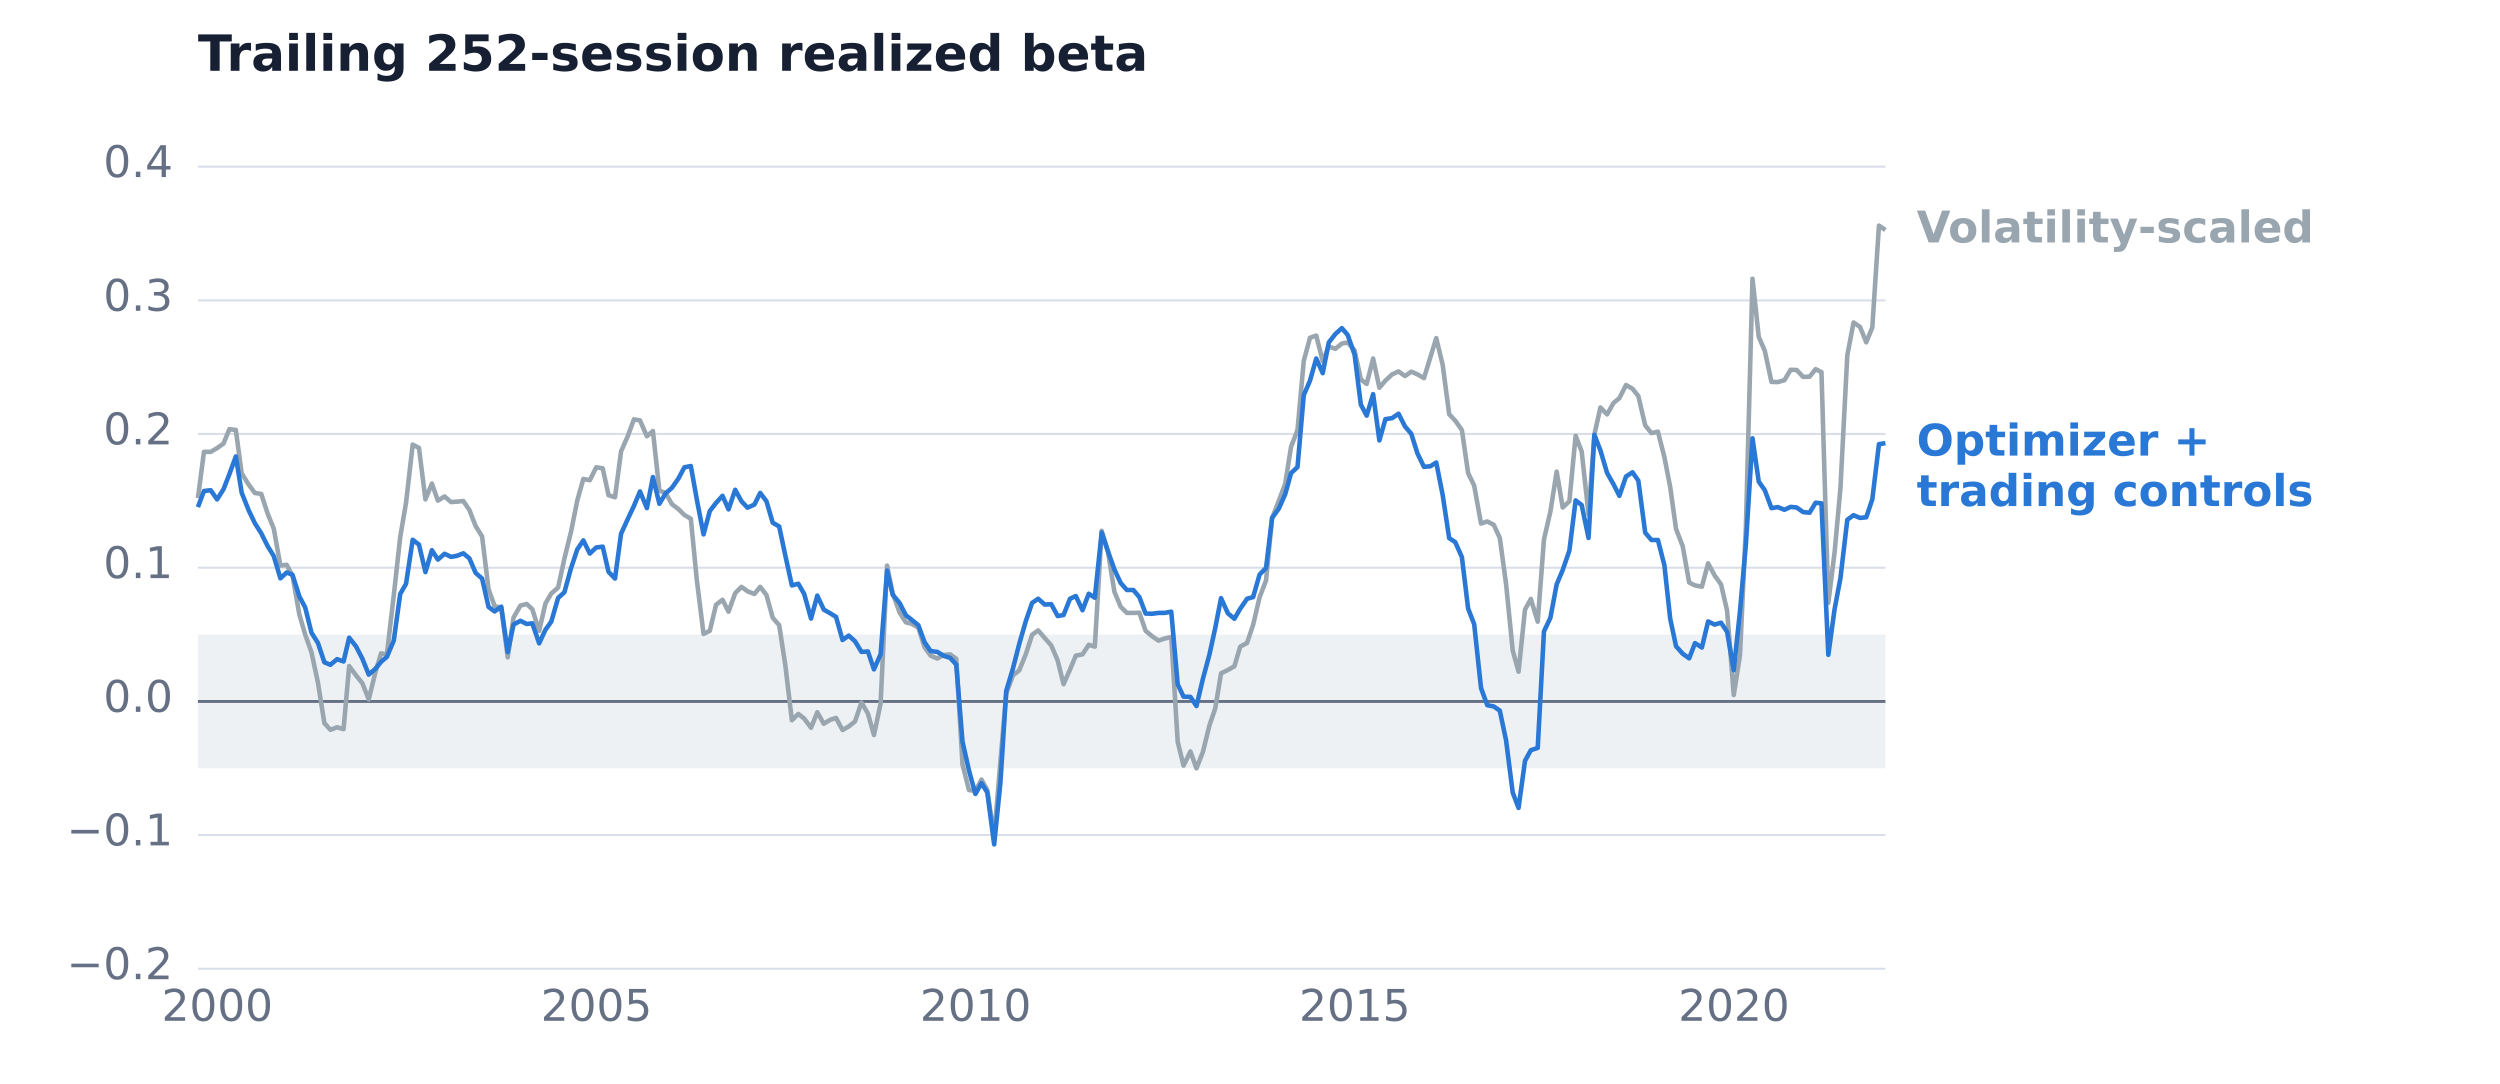
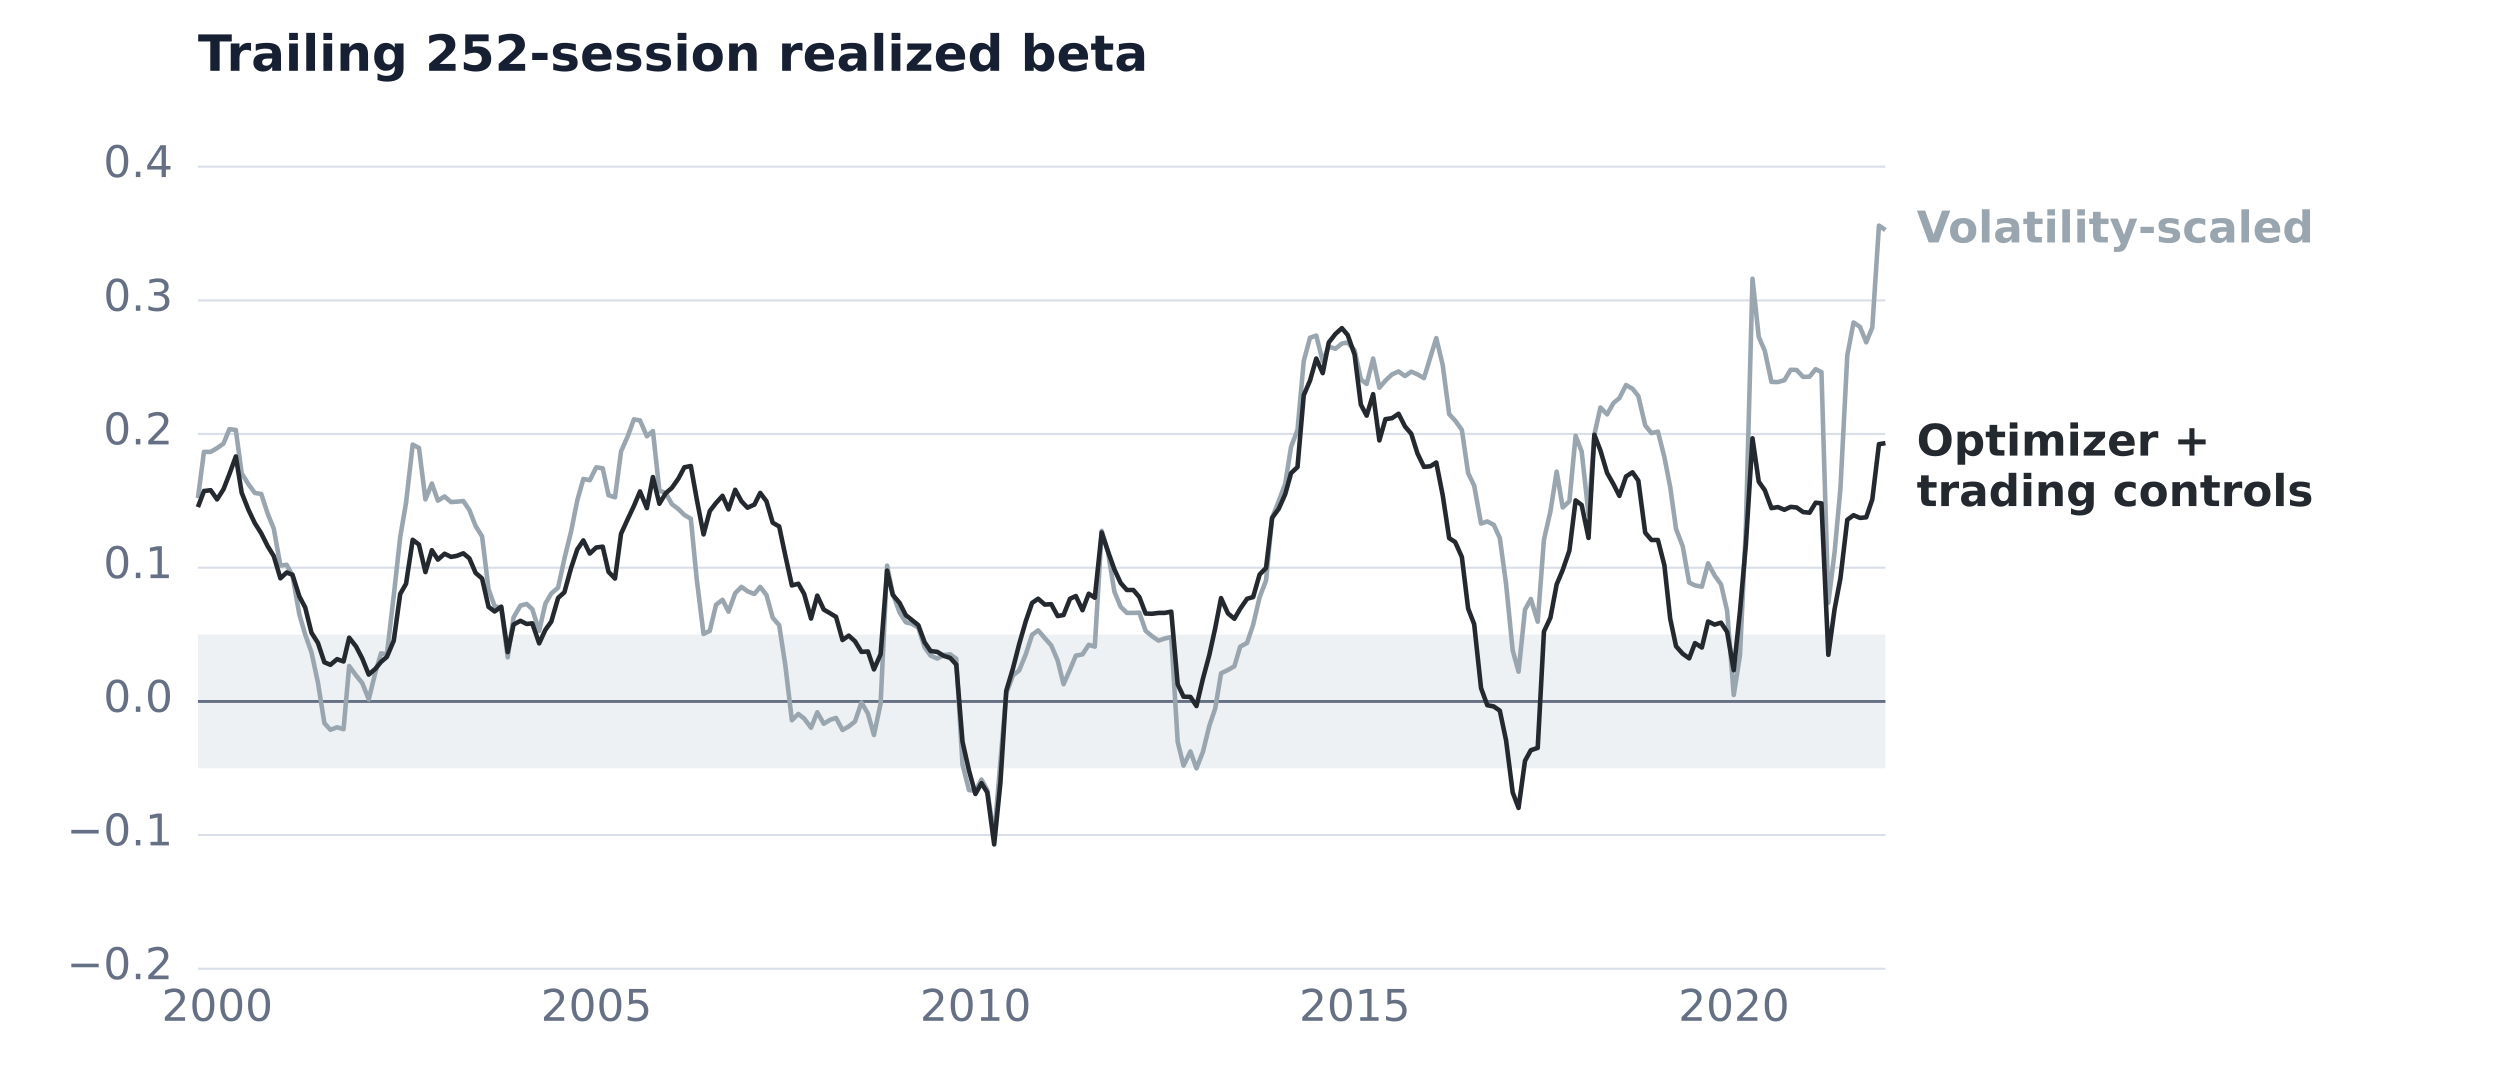
<svg xmlns="http://www.w3.org/2000/svg" width="1200" height="520" viewBox="0 0 1200 520" role="img" aria-labelledby="title desc">
  <g font-family="DejaVu Sans, sans-serif">
    <rect x="95.0" y="304.6" width="810.0" height="64.2" fill="#EDF1F3" />
    <line x1="95.0" y1="465.0" x2="905.0" y2="465.0" stroke="#D9DEE8" stroke-width="1" />
    <text x="83.0" y="470.0" fill="#667085" font-size="21" font-weight="400" text-anchor="end">−0.2</text>
    <line x1="95.0" y1="400.8" x2="905.0" y2="400.8" stroke="#D9DEE8" stroke-width="1" />
    <text x="83.0" y="405.8" fill="#667085" font-size="21" font-weight="400" text-anchor="end">−0.1</text>
    <line x1="95.0" y1="336.7" x2="905.0" y2="336.7" stroke="#667085" stroke-width="1.4" />
    <text x="83.0" y="341.7" fill="#667085" font-size="21" font-weight="400" text-anchor="end">0.0</text>
    <line x1="95.0" y1="272.5" x2="905.0" y2="272.5" stroke="#D9DEE8" stroke-width="1" />
    <text x="83.0" y="277.5" fill="#667085" font-size="21" font-weight="400" text-anchor="end">0.1</text>
    <line x1="95.0" y1="208.3" x2="905.0" y2="208.3" stroke="#D9DEE8" stroke-width="1" />
    <text x="83.0" y="213.3" fill="#667085" font-size="21" font-weight="400" text-anchor="end">0.2</text>
    <line x1="95.0" y1="144.2" x2="905.0" y2="144.2" stroke="#D9DEE8" stroke-width="1" />
    <text x="83.0" y="149.2" fill="#667085" font-size="21" font-weight="400" text-anchor="end">0.3</text>
    <line x1="95.0" y1="80.0" x2="905.0" y2="80.0" stroke="#D9DEE8" stroke-width="1" />
    <text x="83.0" y="85.0" fill="#667085" font-size="21" font-weight="400" text-anchor="end">0.4</text>
    <text x="104.3" y="490.0" fill="#667085" font-size="21" font-weight="400" text-anchor="middle">2000</text>
    <text x="286.3" y="490.0" fill="#667085" font-size="21" font-weight="400" text-anchor="middle">2005</text>
    <text x="468.3" y="490.0" fill="#667085" font-size="21" font-weight="400" text-anchor="middle">2010</text>
    <text x="650.3" y="490.0" fill="#667085" font-size="21" font-weight="400" text-anchor="middle">2015</text>
    <text x="832.3" y="490.0" fill="#667085" font-size="21" font-weight="400" text-anchor="middle">2020</text>
    <text x="95.0" y="34.0" fill="#172033" font-size="24" font-weight="600" text-anchor="start">Trailing 252-session realized beta</text>
    <path d="M95.0,239.1 L97.9,216.9 L101.1,216.9 L104.2,215.1 L107.3,212.9 L110.1,206.0 L113.2,206.4 L116.0,227.2 L119.3,232.5 L122.3,236.6 L125.4,237.1 L128.5,246.6 L131.4,253.7 L134.6,271.5 L137.6,271.1 L140.4,276.3 L143.7,295.0 L146.5,304.6 L149.5,313.1 L152.6,327.6 L155.7,347.1 L158.6,350.3 L161.8,349.1 L164.9,350.0 L167.6,319.7 L170.9,324.2 L173.9,327.9 L177.0,335.7 L180.1,323.1 L182.9,313.6 L185.7,314.1 L189.0,285.9 L192.1,257.8 L194.9,241.3 L198.1,213.4 L201.1,215.0 L204.2,239.7 L207.3,232.1 L210.2,240.3 L213.4,238.3 L216.5,241.0 L219.3,240.8 L222.4,240.5 L225.3,244.8 L228.3,252.5 L231.4,257.5 L234.5,282.8 L237.4,290.9 L240.6,291.8 L243.7,315.5 L246.5,296.4 L249.8,290.7 L252.8,289.9 L255.5,292.4 L258.8,302.8 L261.8,289.7 L264.6,284.9 L267.9,282.0 L270.9,268.2 L274.1,255.2 L277.1,240.2 L280.0,229.9 L283.1,230.5 L286.2,224.3 L289.3,224.8 L292.1,237.7 L295.2,238.7 L298.1,216.7 L301.3,209.4 L304.3,201.3 L307.2,201.8 L310.5,209.4 L313.4,206.9 L316.5,235.5 L319.5,236.6 L322.5,242.0 L325.7,244.4 L328.5,247.2 L331.6,249.0 L334.4,277.8 L337.7,304.3 L340.7,302.8 L343.7,290.3 L346.8,287.9 L349.7,293.6 L352.9,284.7 L355.9,281.7 L358.8,283.8 L362.1,285.1 L364.9,281.7 L367.9,285.6 L370.9,296.5 L374.0,300.1 L376.9,318.9 L380.1,345.7 L383.2,342.7 L386.0,344.9 L389.3,349.3 L392.3,341.9 L395.4,347.4 L398.5,345.5 L401.3,344.6 L404.4,350.4 L407.4,348.7 L410.4,346.3 L413.5,337.2 L416.6,342.5 L419.5,352.8 L422.7,337.6 L425.8,271.5 L428.5,284.8 L431.8,294.0 L434.8,298.7 L437.6,299.4 L440.8,301.3 L443.8,310.7 L446.7,314.7 L449.9,316.1 L453.0,314.4 L456.1,314.1 L459.0,316.2 L462.0,366.9 L465.1,379.2 L468.2,379.7 L471.1,374.2 L473.9,379.2 L477.2,401.8 L480.2,365.5 L483.0,332.9 L486.2,324.2 L489.2,321.8 L492.4,314.0 L495.4,304.7 L498.3,302.6 L501.5,306.3 L504.6,309.8 L507.7,317.1 L510.5,328.4 L513.6,321.4 L516.4,314.7 L519.6,314.1 L522.6,309.5 L525.5,310.4 L528.8,254.8 L531.8,264.7 L534.9,284.0 L537.9,291.2 L540.9,294.2 L544.0,294.2 L546.9,294.1 L549.9,302.8 L553.0,305.4 L556.1,307.5 L559.0,306.5 L562.2,305.8 L565.3,356.1 L568.1,367.5 L571.4,360.7 L574.3,368.8 L577.4,360.9 L580.5,348.3 L583.3,340.1 L586.1,323.2 L589.4,321.6 L592.5,319.8 L595.3,310.4 L598.6,308.6 L601.5,299.9 L604.6,286.7 L607.7,278.6 L610.6,248.7 L613.8,240.5 L616.9,232.2 L619.7,214.5 L622.8,206.4 L625.8,173.3 L628.8,162.1 L631.8,161.1 L634.9,173.4 L637.8,166.4 L641.0,167.4 L644.1,164.9 L646.9,164.4 L650.2,168.1 L653.2,182.1 L656.0,184.3 L659.1,172.1 L662.1,186.1 L665.0,182.7 L668.2,179.7 L671.3,178.3 L674.4,180.5 L677.4,178.4 L680.4,179.7 L683.5,181.5 L686.6,171.4 L689.4,162.3 L692.5,175.2 L695.6,198.8 L698.5,201.9 L701.7,206.4 L704.7,227.1 L707.6,233.1 L710.9,251.3 L713.9,250.3 L717.0,251.9 L719.9,258.2 L722.9,280.2 L726.1,312.2 L728.9,322.4 L732.0,292.6 L734.8,287.5 L738.1,298.4 L741.1,259.0 L744.2,245.5 L747.2,226.4 L750.1,243.6 L753.3,240.6 L756.3,209.2 L759.2,216.7 L762.5,246.9 L765.3,208.6 L768.2,195.6 L771.4,198.9 L774.5,193.4 L777.3,191.1 L780.5,184.8 L783.6,186.6 L786.4,190.1 L789.7,204.2 L792.7,207.9 L795.8,207.2 L798.9,219.4 L801.7,233.8 L804.5,253.9 L807.7,262.2 L810.8,279.6 L813.6,281.0 L816.9,281.6 L819.9,270.4 L823.0,276.2 L826.1,280.5 L829.0,293.1 L832.2,333.6 L835.2,314.4 L838.0,253.7 L841.2,133.8 L844.2,161.7 L847.1,168.4 L850.3,183.3 L853.4,183.4 L856.5,182.5 L859.5,177.5 L862.4,177.6 L865.5,180.9 L868.6,180.8 L871.5,177.2 L874.3,178.6 L877.6,289.3 L880.6,265.1 L883.4,234.5 L886.7,170.6 L889.7,154.8 L892.8,156.9 L895.8,164.3 L898.7,157.2 L901.9,108.3 L905.0,110.4" fill="none" stroke="#9AA6AF" stroke-width="2.2" stroke-linejoin="round" />
-     <path d="M95.0,243.4 L97.9,235.7 L101.1,235.3 L104.2,239.7 L107.3,234.8 L110.1,227.6 L113.2,219.1 L116.0,236.5 L119.3,244.8 L122.3,251.1 L125.4,256.0 L128.5,262.2 L131.4,266.9 L134.6,277.6 L137.6,274.8 L140.4,275.9 L143.7,286.3 L146.5,291.6 L149.5,303.7 L152.6,308.6 L155.7,317.9 L158.6,319.1 L161.8,316.4 L164.9,317.5 L167.6,306.1 L170.9,310.3 L173.9,316.1 L177.0,323.8 L180.1,321.1 L182.9,317.7 L185.7,315.3 L189.0,307.5 L192.1,285.1 L194.9,280.2 L198.1,259.1 L201.1,261.4 L204.2,274.6 L207.3,264.1 L210.2,268.6 L213.4,265.8 L216.5,267.3 L219.3,266.8 L222.4,265.6 L225.3,268.0 L228.3,275.0 L231.4,277.7 L234.5,291.3 L237.4,293.5 L240.6,291.2 L243.7,313.0 L246.5,299.8 L249.8,298.0 L252.8,299.5 L255.5,299.2 L258.8,308.8 L261.8,302.3 L264.6,298.4 L267.9,287.0 L270.9,284.3 L274.1,272.7 L277.1,263.7 L280.0,259.4 L283.1,265.7 L286.2,262.8 L289.3,262.4 L292.1,274.5 L295.2,277.7 L298.1,256.2 L301.3,249.2 L304.3,242.8 L307.2,235.9 L310.5,243.9 L313.4,229.0 L316.5,241.8 L319.5,236.8 L322.5,234.2 L325.7,229.6 L328.5,224.3 L331.6,223.7 L334.4,239.4 L337.7,256.5 L340.7,245.3 L343.7,241.4 L346.8,238.0 L349.7,244.5 L352.9,235.1 L355.9,240.6 L358.8,243.7 L362.1,242.2 L364.9,236.6 L367.9,240.6 L370.9,250.9 L374.0,252.7 L376.9,266.4 L380.1,281.0 L383.2,280.2 L386.0,285.1 L389.3,296.9 L392.3,285.9 L395.4,292.6 L398.5,294.4 L401.3,296.1 L404.4,307.2 L407.4,305.1 L410.4,307.8 L413.5,312.9 L416.6,312.7 L419.5,321.3 L422.7,314.0 L425.8,273.9 L428.5,285.5 L431.8,289.4 L434.8,295.3 L437.6,297.5 L440.8,300.1 L443.8,308.3 L446.7,312.5 L449.9,312.9 L453.0,314.8 L456.1,315.8 L459.0,319.0 L462.0,356.0 L465.1,369.8 L468.2,381.1 L471.1,375.9 L473.9,380.4 L477.2,405.3 L480.2,375.6 L483.0,331.6 L486.2,320.9 L489.2,309.2 L492.4,298.1 L495.4,289.4 L498.3,287.4 L501.5,290.2 L504.6,290.0 L507.7,295.7 L510.5,295.2 L513.6,287.4 L516.4,286.1 L519.6,292.9 L522.6,285.0 L525.5,286.9 L528.8,255.6 L531.8,264.6 L534.9,273.3 L537.9,279.8 L540.9,283.2 L544.0,283.2 L546.9,286.6 L549.9,294.5 L553.0,294.6 L556.1,294.2 L559.0,294.2 L562.2,293.6 L565.3,328.5 L568.1,334.4 L571.4,334.5 L574.3,338.9 L577.4,325.8 L580.5,314.3 L583.3,301.5 L586.1,287.1 L589.4,294.4 L592.5,297.0 L595.3,292.2 L598.6,287.4 L601.5,286.6 L604.6,275.8 L607.7,272.6 L610.6,248.6 L613.8,244.2 L616.9,237.2 L619.7,227.1 L622.8,224.2 L625.8,189.7 L628.8,182.7 L631.8,172.1 L634.9,179.1 L637.8,164.4 L641.0,160.3 L644.1,157.5 L646.9,160.8 L650.2,170.2 L653.2,194.2 L656.0,199.5 L659.1,189.2 L662.1,211.4 L665.0,201.2 L668.2,200.7 L671.3,198.6 L674.4,204.7 L677.4,208.2 L680.4,217.7 L683.5,224.1 L686.6,223.8 L689.4,222.0 L692.5,237.7 L695.6,258.3 L698.5,260.2 L701.7,267.4 L704.7,292.1 L707.6,299.6 L710.9,330.3 L713.9,338.5 L717.0,339.1 L719.9,341.1 L722.9,355.3 L726.1,380.4 L728.9,387.8 L732.0,365.2 L734.8,360.1 L738.1,359.0 L741.1,303.1 L744.2,296.5 L747.2,280.5 L750.1,273.6 L753.3,264.3 L756.3,240.2 L759.2,242.4 L762.5,258.2 L765.3,208.7 L768.2,216.2 L771.4,227.0 L774.5,232.5 L777.3,238.0 L780.5,228.7 L783.6,226.7 L786.4,230.7 L789.7,255.7 L792.7,259.2 L795.8,259.2 L798.9,271.3 L801.7,297.0 L804.5,310.2 L807.7,313.8 L810.8,316.0 L813.6,308.7 L816.9,310.8 L819.9,298.3 L823.0,299.8 L826.1,298.9 L829.0,303.3 L832.2,321.7 L835.2,293.3 L838.0,261.6 L841.2,210.4 L844.2,231.2 L847.1,235.3 L850.3,243.9 L853.4,243.4 L856.5,244.7 L859.5,243.3 L862.4,243.6 L865.5,245.8 L868.6,246.1 L871.5,241.3 L874.3,241.6 L877.6,314.3 L880.6,292.4 L883.4,277.6 L886.7,249.5 L889.7,247.3 L892.8,248.6 L895.8,248.3 L898.7,239.7 L901.9,213.2 L905.0,212.7" fill="none" stroke="#2A78D6" stroke-width="2.2" stroke-linejoin="round" />
+     <path d="M95.0,243.4 L97.9,235.7 L101.1,235.3 L104.2,239.7 L107.3,234.8 L110.1,227.6 L113.2,219.1 L116.0,236.5 L119.3,244.8 L122.3,251.1 L125.4,256.0 L128.5,262.2 L131.4,266.9 L134.6,277.6 L137.6,274.8 L140.4,275.9 L143.7,286.3 L146.5,291.6 L149.5,303.7 L152.6,308.6 L155.7,317.9 L158.6,319.1 L161.8,316.4 L164.9,317.5 L167.6,306.1 L170.9,310.3 L173.9,316.1 L177.0,323.8 L180.1,321.1 L182.9,317.7 L185.7,315.3 L189.0,307.5 L192.1,285.1 L194.9,280.2 L198.1,259.1 L201.1,261.4 L204.2,274.6 L207.3,264.1 L210.2,268.6 L213.4,265.8 L216.5,267.3 L219.3,266.8 L222.4,265.6 L225.3,268.0 L228.3,275.0 L231.4,277.7 L234.5,291.3 L237.4,293.5 L240.6,291.2 L243.7,313.0 L246.5,299.8 L249.8,298.0 L252.8,299.5 L255.5,299.2 L258.8,308.8 L261.8,302.3 L264.6,298.4 L267.9,287.0 L270.9,284.3 L274.1,272.7 L277.1,263.7 L280.0,259.4 L283.1,265.7 L286.2,262.8 L289.3,262.4 L292.1,274.5 L295.2,277.7 L298.1,256.2 L301.3,249.2 L304.3,242.8 L307.2,235.9 L310.5,243.9 L313.4,229.0 L316.5,241.8 L319.5,236.8 L322.5,234.2 L325.7,229.6 L328.5,224.3 L331.6,223.7 L334.4,239.4 L337.7,256.5 L340.7,245.3 L343.7,241.4 L346.8,238.0 L349.7,244.5 L352.9,235.1 L355.9,240.6 L358.8,243.7 L362.1,242.2 L364.9,236.6 L367.9,240.6 L370.9,250.9 L374.0,252.7 L376.9,266.4 L380.1,281.0 L383.2,280.2 L386.0,285.1 L389.3,296.9 L392.3,285.9 L395.4,292.6 L398.5,294.4 L401.3,296.1 L404.4,307.2 L407.4,305.1 L410.4,307.8 L413.5,312.9 L416.6,312.7 L419.5,321.3 L422.7,314.0 L425.8,273.9 L428.5,285.5 L431.8,289.4 L434.8,295.3 L437.6,297.5 L440.8,300.1 L443.8,308.3 L446.7,312.5 L449.9,312.9 L453.0,314.8 L456.1,315.8 L459.0,319.0 L462.0,356.0 L465.1,369.8 L468.2,381.1 L471.1,375.9 L473.9,380.4 L477.2,405.3 L480.2,375.6 L483.0,331.6 L486.2,320.9 L489.2,309.2 L492.4,298.1 L495.4,289.4 L498.3,287.4 L501.5,290.2 L504.6,290.0 L507.7,295.7 L510.5,295.2 L513.6,287.4 L516.4,286.1 L519.6,292.9 L522.6,285.0 L525.5,286.9 L528.8,255.6 L531.8,264.6 L534.9,273.3 L537.9,279.8 L540.9,283.2 L544.0,283.2 L546.9,286.6 L549.9,294.5 L553.0,294.6 L556.1,294.2 L559.0,294.2 L562.2,293.6 L565.3,328.5 L568.1,334.4 L571.4,334.5 L574.3,338.9 L577.4,325.8 L580.5,314.3 L583.3,301.5 L586.1,287.1 L589.4,294.4 L592.5,297.0 L595.3,292.2 L598.6,287.4 L601.5,286.6 L604.6,275.8 L607.7,272.6 L610.6,248.6 L613.8,244.2 L616.9,237.2 L619.7,227.1 L622.8,224.2 L625.8,189.7 L628.8,182.7 L631.8,172.1 L634.9,179.1 L637.8,164.4 L641.0,160.3 L644.1,157.5 L646.9,160.8 L650.2,170.2 L653.2,194.2 L656.0,199.5 L659.1,189.2 L662.1,211.4 L665.0,201.2 L668.2,200.7 L671.3,198.6 L674.4,204.7 L677.4,208.2 L680.4,217.7 L683.5,224.1 L686.6,223.8 L689.4,222.0 L692.5,237.7 L695.6,258.3 L698.5,260.2 L701.7,267.4 L704.7,292.1 L707.6,299.6 L710.9,330.3 L713.9,338.5 L717.0,339.1 L719.9,341.1 L722.9,355.3 L726.1,380.4 L728.9,387.8 L732.0,365.2 L734.8,360.1 L738.1,359.0 L741.1,303.1 L744.2,296.5 L747.2,280.5 L750.1,273.6 L753.3,264.3 L756.3,240.2 L759.2,242.4 L762.5,258.2 L765.3,208.7 L768.2,216.2 L771.4,227.0 L774.5,232.5 L777.3,238.0 L780.5,228.7 L783.6,226.7 L786.4,230.7 L789.7,255.7 L792.7,259.2 L795.8,259.2 L798.9,271.3 L801.7,297.0 L804.5,310.2 L807.7,313.8 L810.8,316.0 L813.6,308.7 L816.9,310.8 L819.9,298.3 L823.0,299.8 L826.1,298.9 L829.0,303.3 L832.2,321.7 L835.2,293.3 L838.0,261.6 L841.2,210.4 L844.2,231.2 L847.1,235.3 L850.3,243.9 L853.4,243.4 L856.5,244.7 L859.5,243.3 L862.4,243.6 L865.5,245.8 L868.6,246.1 L871.5,241.3 L874.3,241.6 L877.6,314.3 L880.6,292.4 L883.4,277.6 L886.7,249.5 L889.7,247.3 L892.8,248.6 L895.8,248.3 L898.7,239.7 L901.9,213.2 L905.0,212.7" fill="none" stroke="#24292F" stroke-width="2.2" stroke-linejoin="round" />
    <text x="920.0" y="116.4" fill="#9AA6AF" font-size="21" font-weight="600" text-anchor="start">Volatility-scaled</text>
-     <text x="920.0" y="218.7" fill="#2A78D6" font-size="21" font-weight="600" text-anchor="start">Optimizer +</text>
-     <text x="920.0" y="242.9" fill="#2A78D6" font-size="21" font-weight="600" text-anchor="start">trading controls</text>
+     <text x="920.0" y="218.7" fill="#24292F" font-size="21" font-weight="600" text-anchor="start">Optimizer +</text>
+     <text x="920.0" y="242.9" fill="#24292F" font-size="21" font-weight="600" text-anchor="start">trading controls</text>
  </g>
</svg>
